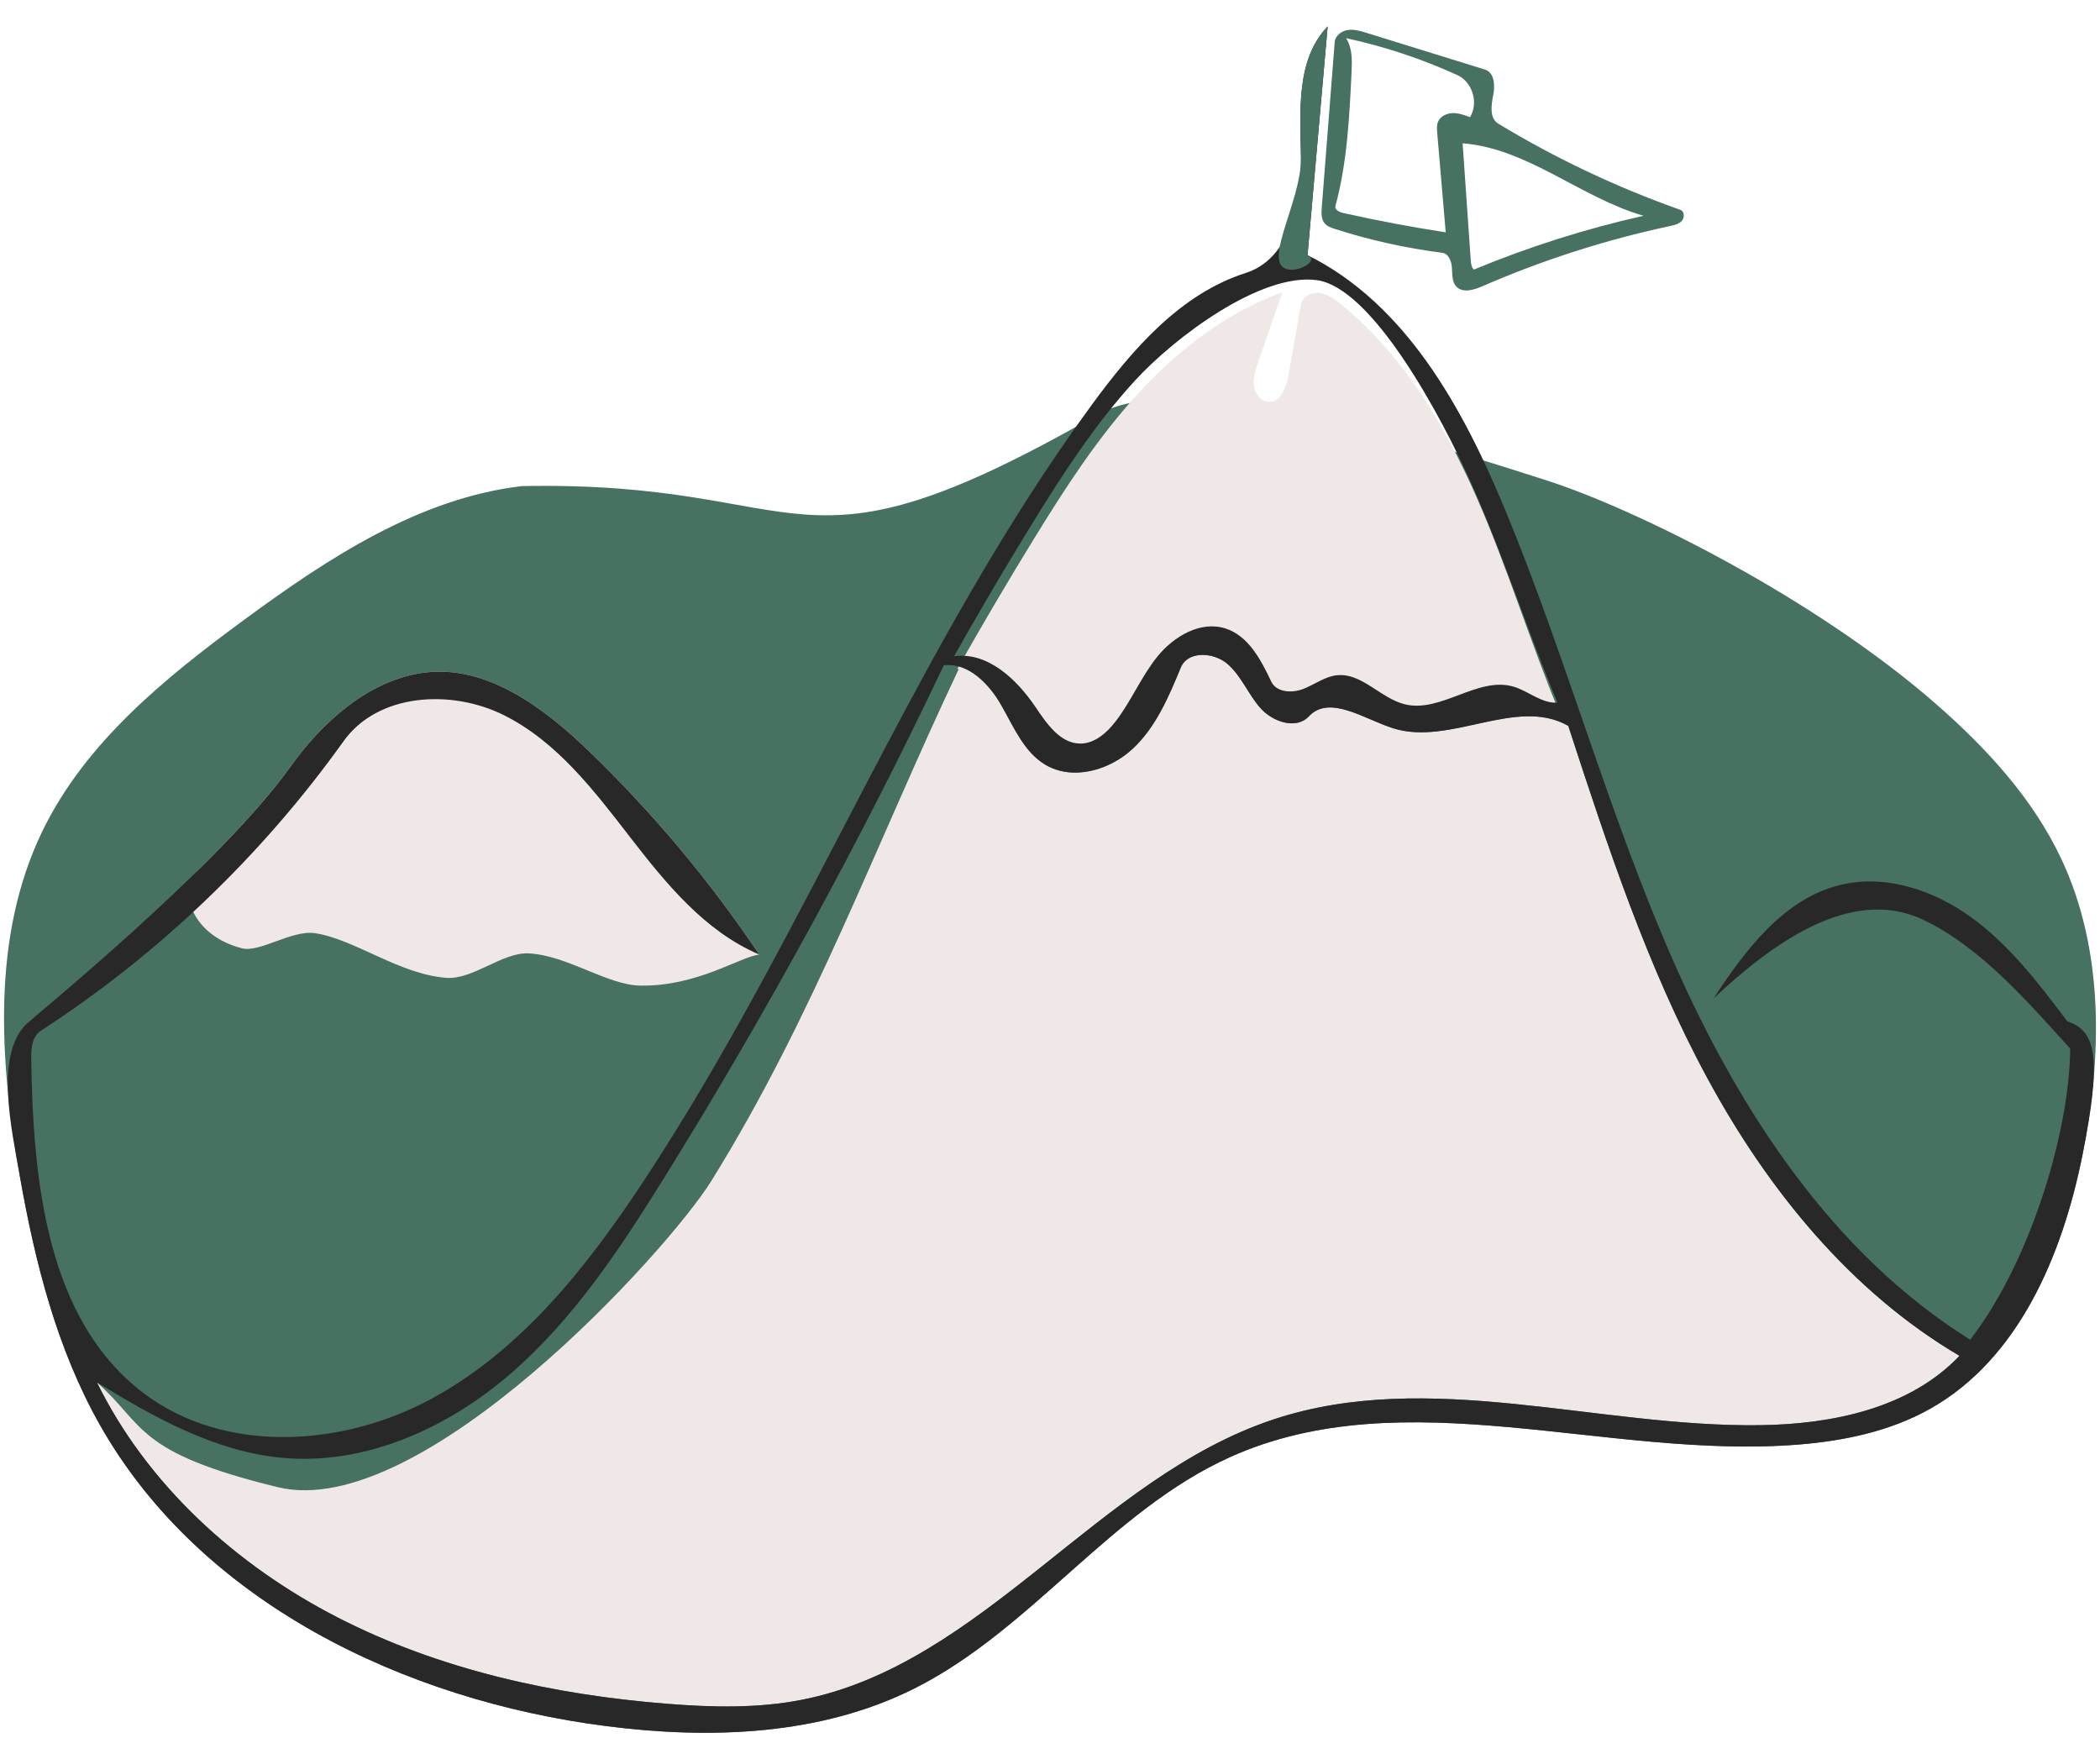
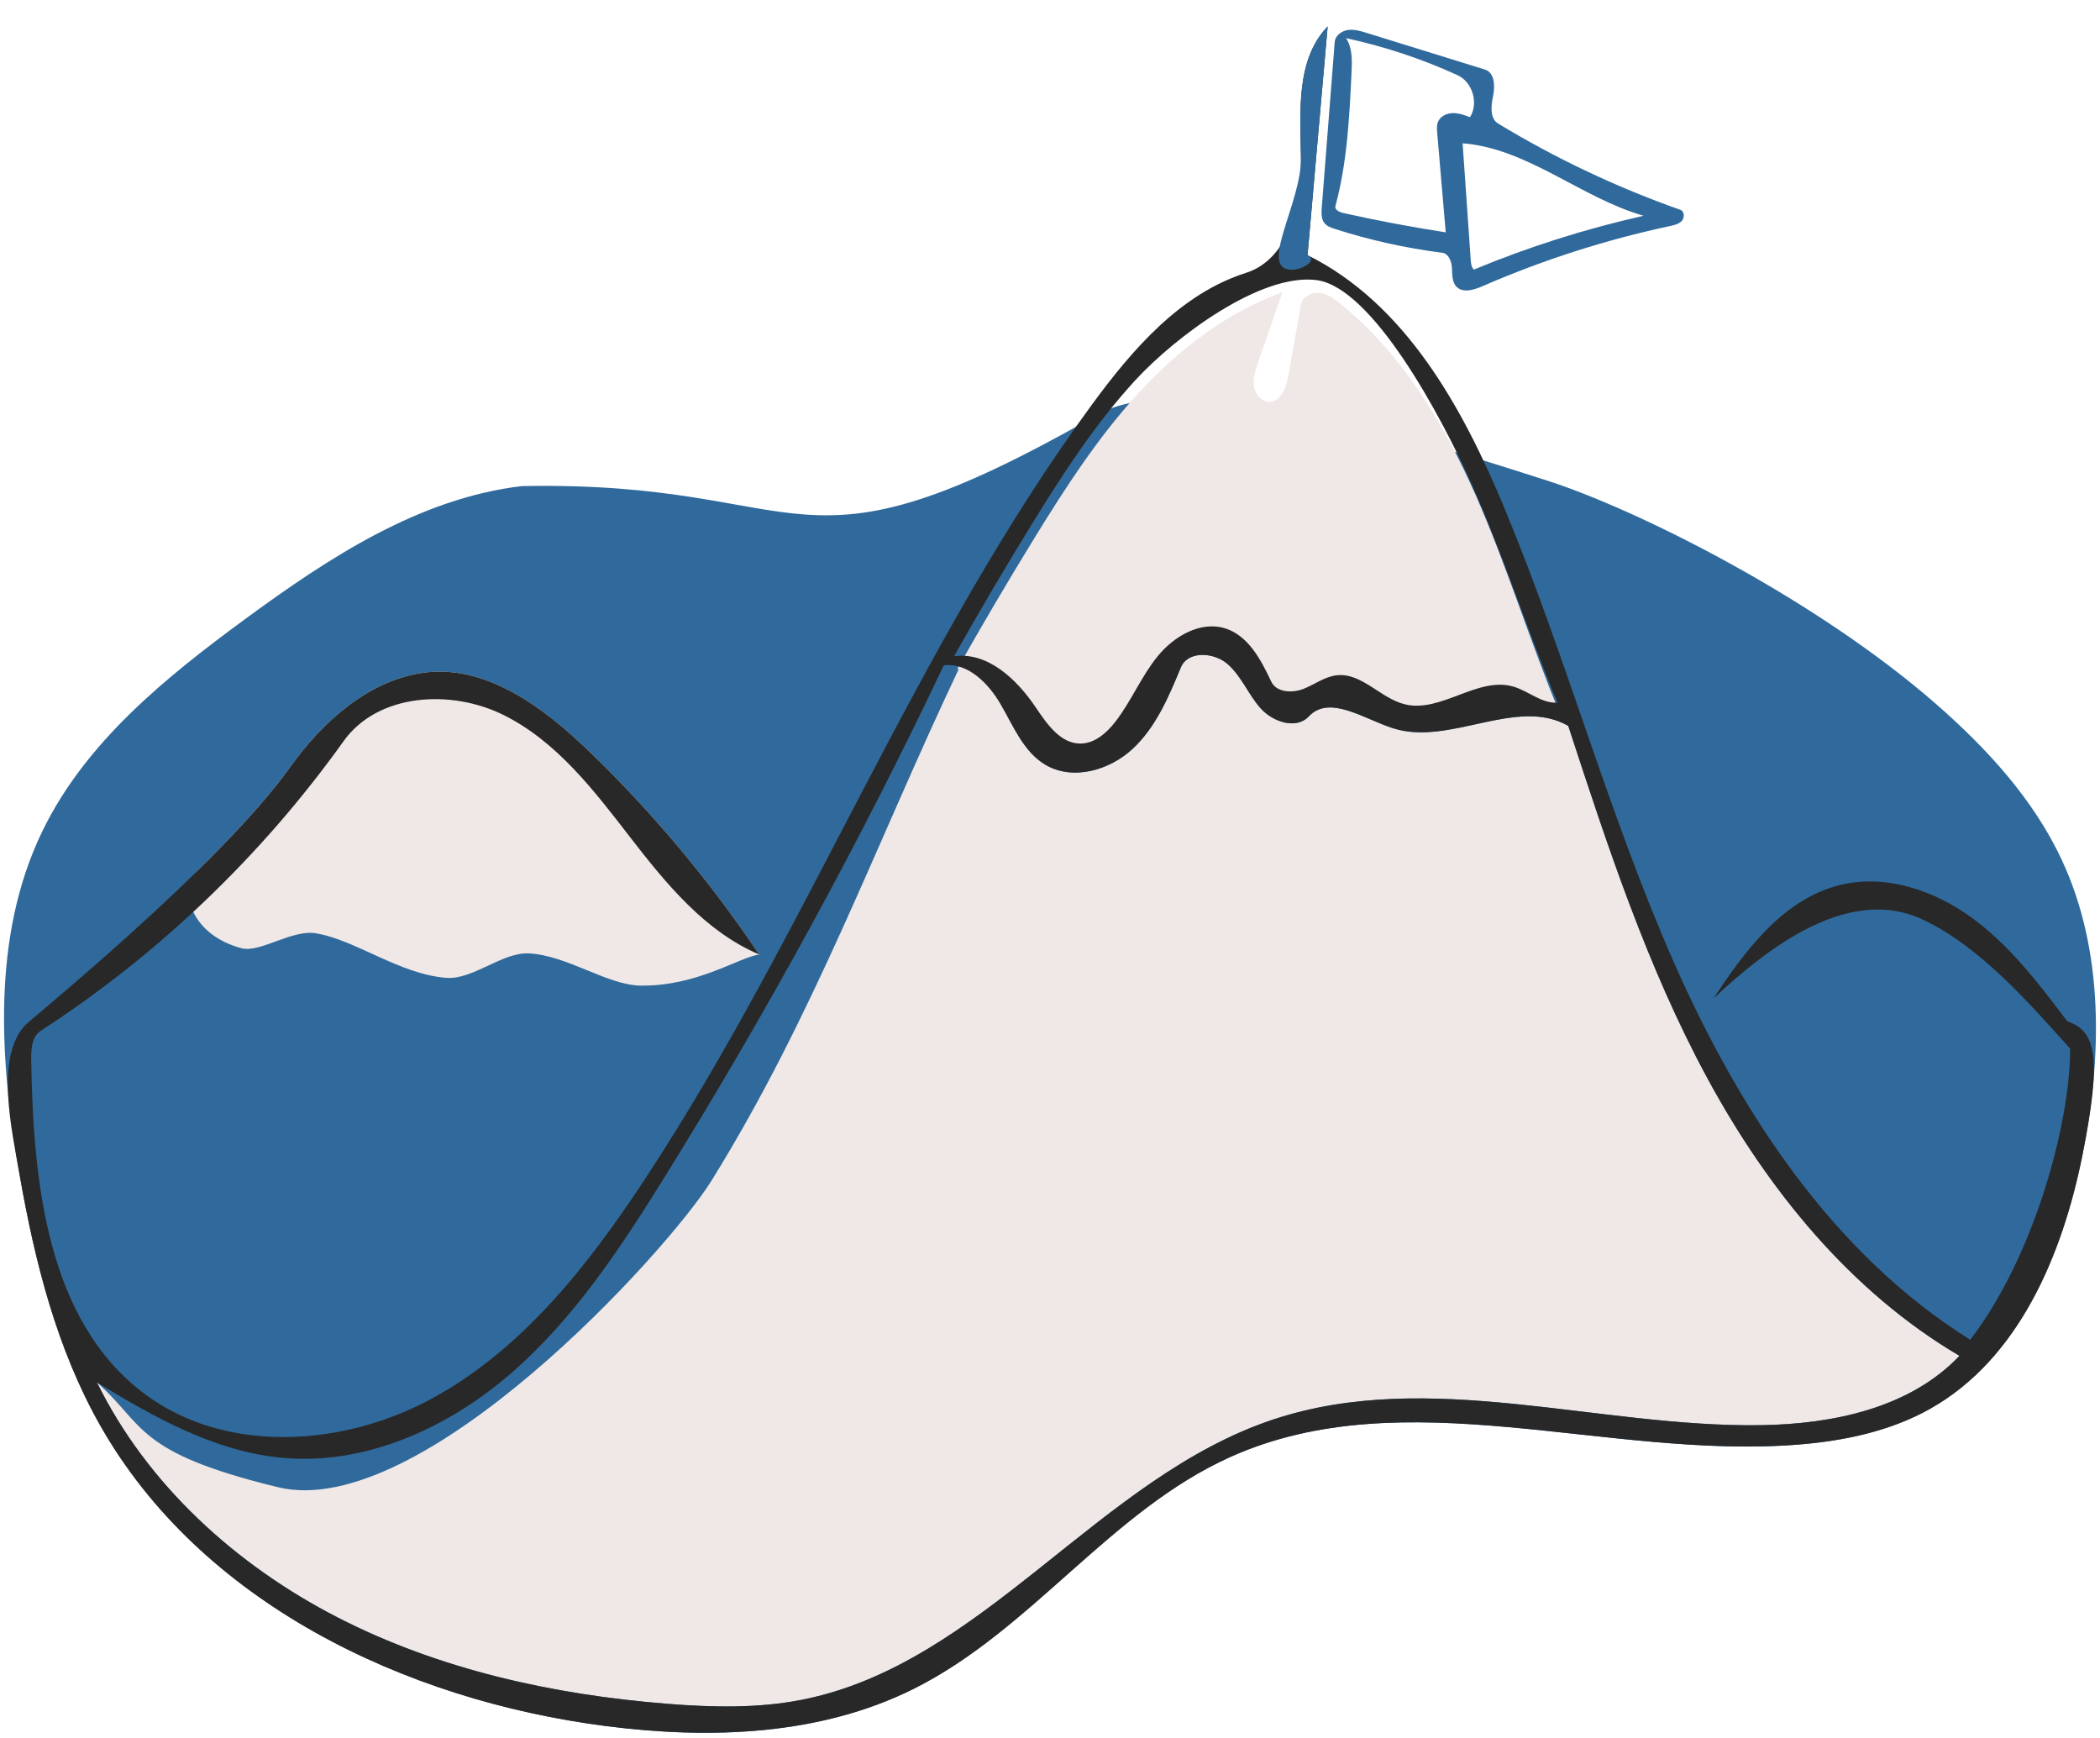
<svg xmlns="http://www.w3.org/2000/svg" width="174" height="144" viewBox="0 0 174 144" fill="none">
-   <path fill-rule="evenodd" clip-rule="evenodd" d="M75.749 139.906C67.966 143.806 58.841 144.124 50.207 143.013C33.491 140.863 16.611 132.759 8.299 118.098C4.714 111.774 2.904 104.603 1.642 97.444C-0.043 87.882 -0.723 77.603 3.51 68.866C7.079 61.501 13.703 56.141 20.302 51.299C27.218 46.224 34.71 41.291 43.227 40.276C67.799 39.79 65.31 49.02 90.971 34.34C98.43 30.072 120.609 37.398 128.103 39.79C135.596 42.182 150.383 49.562 160.412 58.329C164.604 61.993 168.47 66.187 170.826 71.232C174.353 78.785 174.182 87.584 172.536 95.756C170.876 103.999 167.272 112.573 159.952 116.71C156.644 118.579 152.831 119.38 149.044 119.687C133.231 120.968 116.409 114.217 101.938 120.72C92.032 125.172 85.46 135.041 75.749 139.906Z" fill="#477160" />
+   <path fill-rule="evenodd" clip-rule="evenodd" d="M75.749 139.906C67.966 143.806 58.841 144.124 50.207 143.013C33.491 140.863 16.611 132.759 8.299 118.098C4.714 111.774 2.904 104.603 1.642 97.444C-0.043 87.882 -0.723 77.603 3.51 68.866C7.079 61.501 13.703 56.141 20.302 51.299C27.218 46.224 34.71 41.291 43.227 40.276C67.799 39.79 65.31 49.02 90.971 34.34C98.43 30.072 120.609 37.398 128.103 39.79C135.596 42.182 150.383 49.562 160.412 58.329C164.604 61.993 168.47 66.187 170.826 71.232C174.353 78.785 174.182 87.584 172.536 95.756C170.876 103.999 167.272 112.573 159.952 116.71C156.644 118.579 152.831 119.38 149.044 119.687C133.231 120.968 116.409 114.217 101.938 120.72C92.032 125.172 85.46 135.041 75.749 139.906Z" fill="#306A9C" />
  <path fill-rule="evenodd" clip-rule="evenodd" d="M16.456 72.056C19.427 69.129 22.22 66.111 24.1 63.481C26.687 59.861 30.48 56.419 34.975 55.754C40.217 54.98 45.031 58.594 48.841 62.276C54.105 67.362 58.829 73.008 62.908 79.086C61.272 79.299 57.746 81.74 53.06 81.662C50.301 81.617 47.006 79.158 43.82 78.994C41.607 78.88 39.192 81.196 36.964 81.019C33.068 80.711 29.424 77.843 26.138 77.324C24.18 77.014 21.538 78.96 20.033 78.57C15.897 77.497 14.672 73.814 16.456 72.056Z" fill="#F0E8E6" />
  <path fill-rule="evenodd" clip-rule="evenodd" d="M105.56 117.593C118.403 113.359 132.319 118.266 145.84 118.085C151.831 118.005 158.234 116.683 162.358 112.337C153.326 107.019 146.469 98.562 141.475 89.346C136.481 80.13 133.198 70.104 129.942 60.141C125.657 57.697 120.142 61.829 115.439 60.343C113.035 59.584 110.165 57.521 108.44 59.359C107.399 60.469 105.46 59.816 104.448 58.681C103.435 57.545 102.871 56.036 101.729 55.03C100.587 54.025 98.42 53.898 97.839 55.304C96.833 57.738 95.773 60.252 93.844 62.046C91.916 63.84 88.858 64.705 86.599 63.351C84.835 62.293 84.002 60.235 82.974 58.452C81.947 56.67 81.546 55.068 79.502 55.304C72.599 69.849 67.445 84.147 58.952 97.826C55.303 103.703 34.884 126.109 23.02 123.221C11.156 120.334 12.036 118.085 8.029 114.535C12.203 123.025 19.576 129.706 27.994 134.024C36.412 138.342 45.841 140.418 55.272 141.168C58.993 141.464 62.768 141.558 66.431 140.838C81.444 137.887 91.03 122.384 105.56 117.593Z" fill="#F0E8E6" />
  <path fill-rule="evenodd" clip-rule="evenodd" d="M92.685 60.862C94 59.162 94.822 57.117 96.178 55.45C97.533 53.782 99.734 52.489 101.785 53.133C103.693 53.732 104.743 55.723 105.594 57.533C106.021 58.442 107.319 58.513 108.255 58.148C109.191 57.784 110.032 57.125 111.03 57.016C113.096 56.79 114.652 58.93 116.67 59.423C119.674 60.156 122.693 57.091 125.662 57.956C126.918 58.322 128.005 59.372 129.311 59.282C126.8 53.264 124.909 46.997 122.273 41.033C119.637 35.069 116.161 29.312 111.1 25.2C110.58 24.777 110.011 24.359 109.345 24.274C108.68 24.189 107.91 24.567 107.793 25.227C107.447 27.19 107.1 29.153 106.754 31.116C106.582 32.088 106.129 33.308 105.143 33.289C104.485 33.277 103.981 32.633 103.89 31.981C103.8 31.33 104.018 30.68 104.233 30.058C104.907 28.112 105.581 26.165 106.255 24.218C101.631 25.886 97.624 28.983 94.302 32.605C90.98 36.228 88.293 40.38 85.718 44.566C83.514 48.151 81.378 51.778 79.312 55.444C82.082 55.051 84.494 57.325 86.061 59.643C86.999 61.029 88.115 62.681 89.789 62.675C90.969 62.67 91.963 61.795 92.685 60.862Z" fill="#F0E8E6" />
-   <path fill-rule="evenodd" clip-rule="evenodd" d="M110.599 18.967C110.293 18.868 109.971 18.756 109.762 18.511C109.462 18.158 109.482 17.643 109.518 17.181C109.875 12.615 110.233 8.05 110.59 3.484C110.632 2.955 111.151 2.565 111.675 2.487C112.2 2.409 112.728 2.568 113.235 2.725C116.505 3.739 119.774 4.752 123.043 5.765C123.841 6.013 123.884 7.12 123.716 7.938C123.548 8.757 123.422 9.807 124.136 10.241C128.904 13.131 133.97 15.529 139.229 17.384C139.569 17.504 139.594 18.02 139.356 18.292C139.119 18.563 138.74 18.65 138.387 18.726C133.049 19.865 127.825 21.54 122.82 23.719C122.119 24.024 121.205 24.303 120.676 23.751C120.3 23.359 120.336 22.746 120.304 22.203C120.273 21.661 120.033 21.011 119.494 20.943C116.477 20.559 113.495 19.897 110.599 18.967ZM121.8 9.707C122.532 8.548 122.01 6.798 120.764 6.228C117.81 4.878 114.709 3.848 111.533 3.162C112.061 3.976 112.033 5.018 111.986 5.987C111.808 9.709 111.624 13.465 110.652 17.062C110.568 17.373 110.968 17.575 111.283 17.645C114.099 18.275 116.936 18.81 119.788 19.25C119.553 16.501 119.318 13.752 119.083 11.004C119.057 10.698 119.033 10.379 119.149 10.095C119.338 9.636 119.861 9.386 120.358 9.372C120.855 9.358 121.335 9.533 121.8 9.707ZM121.188 11.873C121.412 15.098 121.637 18.324 121.861 21.549C121.881 21.832 121.914 22.144 122.123 22.335C126.669 20.448 131.379 18.955 136.182 17.878C130.977 16.383 126.586 12.295 121.188 11.873Z" fill="#477160" />
+   <path fill-rule="evenodd" clip-rule="evenodd" d="M110.599 18.967C110.293 18.868 109.971 18.756 109.762 18.511C109.462 18.158 109.482 17.643 109.518 17.181C109.875 12.615 110.233 8.05 110.59 3.484C110.632 2.955 111.151 2.565 111.675 2.487C112.2 2.409 112.728 2.568 113.235 2.725C116.505 3.739 119.774 4.752 123.043 5.765C123.841 6.013 123.884 7.12 123.716 7.938C123.548 8.757 123.422 9.807 124.136 10.241C128.904 13.131 133.97 15.529 139.229 17.384C139.569 17.504 139.594 18.02 139.356 18.292C139.119 18.563 138.74 18.65 138.387 18.726C133.049 19.865 127.825 21.54 122.82 23.719C122.119 24.024 121.205 24.303 120.676 23.751C120.3 23.359 120.336 22.746 120.304 22.203C120.273 21.661 120.033 21.011 119.494 20.943C116.477 20.559 113.495 19.897 110.599 18.967ZM121.8 9.707C122.532 8.548 122.01 6.798 120.764 6.228C117.81 4.878 114.709 3.848 111.533 3.162C112.061 3.976 112.033 5.018 111.986 5.987C111.808 9.709 111.624 13.465 110.652 17.062C110.568 17.373 110.968 17.575 111.283 17.645C114.099 18.275 116.936 18.81 119.788 19.25C119.553 16.501 119.318 13.752 119.083 11.004C119.057 10.698 119.033 10.379 119.149 10.095C119.338 9.636 119.861 9.386 120.358 9.372C120.855 9.358 121.335 9.533 121.8 9.707ZM121.188 11.873C121.412 15.098 121.637 18.324 121.861 21.549C121.881 21.832 121.914 22.144 122.123 22.335C126.669 20.448 131.379 18.955 136.182 17.878C130.977 16.383 126.586 12.295 121.188 11.873Z" fill="#306A9C" />
  <path fill-rule="evenodd" clip-rule="evenodd" d="M75.749 139.907C67.966 143.806 58.841 144.124 50.207 143.013C33.491 140.863 16.611 132.76 8.299 118.098C4.714 111.774 2.904 104.603 1.642 97.444C0.95 93.516 -0.394 87.633 2.067 84.963C2.617 84.367 18.065 71.926 24.1 63.481C26.687 59.861 30.48 56.419 34.975 55.755C40.217 54.98 45.031 58.594 48.841 62.276C54.105 67.362 58.829 73.008 62.908 79.086C58.413 77.176 55.178 73.207 52.191 69.342C49.205 65.476 46.12 61.432 41.748 59.254C37.376 57.075 31.305 57.438 28.466 61.413C21.699 70.885 13.138 79.072 3.373 85.41C2.639 85.887 2.572 86.918 2.586 87.793C2.745 97.899 3.875 109.408 11.959 115.474C18.712 120.54 28.514 119.879 35.911 115.811C43.308 111.742 48.717 104.86 53.361 97.811C66.985 77.132 75.831 53.495 90.473 33.525C93.84 28.934 97.805 24.343 103.228 22.612C106.847 21.458 107.862 16.84 107.795 13.042C107.729 9.244 107.369 4.926 110.006 2.192C109.45 8.508 108.895 14.824 108.339 21.14C116.439 25.161 121.17 33.723 124.642 42.073C129.798 54.472 133.297 67.523 138.725 79.806C144.153 92.089 151.858 103.891 163.248 111.005C168.52 104.141 171.526 93.154 171.526 86.875C168.52 83.598 164.249 78.472 159.253 76.164C153.296 73.412 146.762 78.236 141.978 82.725C144.622 78.7 147.797 74.463 152.476 73.323C156.253 72.403 160.296 73.776 163.43 76.076C166.564 78.377 168.953 81.526 171.296 84.628C173.665 85.41 174.182 87.584 172.536 95.757C170.876 104 167.272 112.573 159.952 116.71C156.644 118.579 152.831 119.38 149.044 119.687C133.231 120.968 116.409 114.217 101.938 120.72C92.032 125.172 85.46 135.041 75.749 139.907ZM105.56 117.593C118.403 113.359 132.319 118.266 145.84 118.085C151.83 118.005 158.234 116.683 162.358 112.337C153.325 107.019 146.469 98.562 141.475 89.346C136.481 80.13 133.198 70.104 129.941 60.141C125.657 57.697 120.141 61.829 115.438 60.343C113.035 59.584 110.165 57.521 108.44 59.359C107.399 60.469 105.46 59.816 104.447 58.681C103.435 57.545 102.871 56.036 101.729 55.03C100.587 54.025 98.42 53.898 97.839 55.304C96.833 57.738 95.773 60.252 93.844 62.046C91.915 63.84 88.858 64.705 86.599 63.351C84.835 62.293 84.002 60.235 82.974 58.452C81.946 56.67 80.244 54.888 78.2 55.124C71.297 69.67 63.575 83.826 55.082 97.504C51.432 103.382 47.57 109.254 42.343 113.786C37.116 118.319 30.291 121.419 23.401 120.789C17.841 120.28 12.791 117.449 8.029 114.535C12.203 123.025 19.575 129.706 27.994 134.024C36.412 138.342 45.84 140.418 55.272 141.168C58.993 141.464 62.768 141.558 66.431 140.838C81.444 137.887 91.03 122.384 105.56 117.593ZM92.419 59.795C93.735 58.096 94.556 56.051 95.912 54.383C97.267 52.715 99.469 51.422 101.519 52.066C103.427 52.666 104.477 54.657 105.328 56.467C105.755 57.376 107.053 57.446 107.989 57.081C108.925 56.717 109.766 56.058 110.765 55.949C112.83 55.724 114.386 57.863 116.404 58.356C119.408 59.089 122.428 56.024 125.396 56.889C126.652 57.255 127.74 58.305 129.045 58.215C126.534 52.197 124.657 46.272 122.021 40.307C119.385 34.343 113.66 23.796 109.08 23.207C104.447 22.612 97.358 27.916 94.036 31.539C90.714 35.161 88.028 39.313 85.453 43.5C83.248 47.084 81.112 50.711 79.047 54.378C81.816 53.984 84.229 56.259 85.796 58.576C86.733 59.962 87.85 61.614 89.523 61.608C90.703 61.604 91.697 60.728 92.419 59.795Z" fill="#282828" />
-   <path fill-rule="evenodd" clip-rule="evenodd" d="M107.795 13.042C107.729 9.244 107.369 4.926 110.006 2.192C109.451 8.508 108.895 14.824 108.339 21.14C109.241 21.588 107.895 22.337 107.08 22.352C104.157 22.406 107.862 16.84 107.795 13.042Z" fill="#477160" />
+   <path fill-rule="evenodd" clip-rule="evenodd" d="M107.795 13.042C107.729 9.244 107.369 4.926 110.006 2.192C109.451 8.508 108.895 14.824 108.339 21.14C109.241 21.588 107.895 22.337 107.08 22.352C104.157 22.406 107.862 16.84 107.795 13.042Z" fill="#306A9C" />
</svg>
